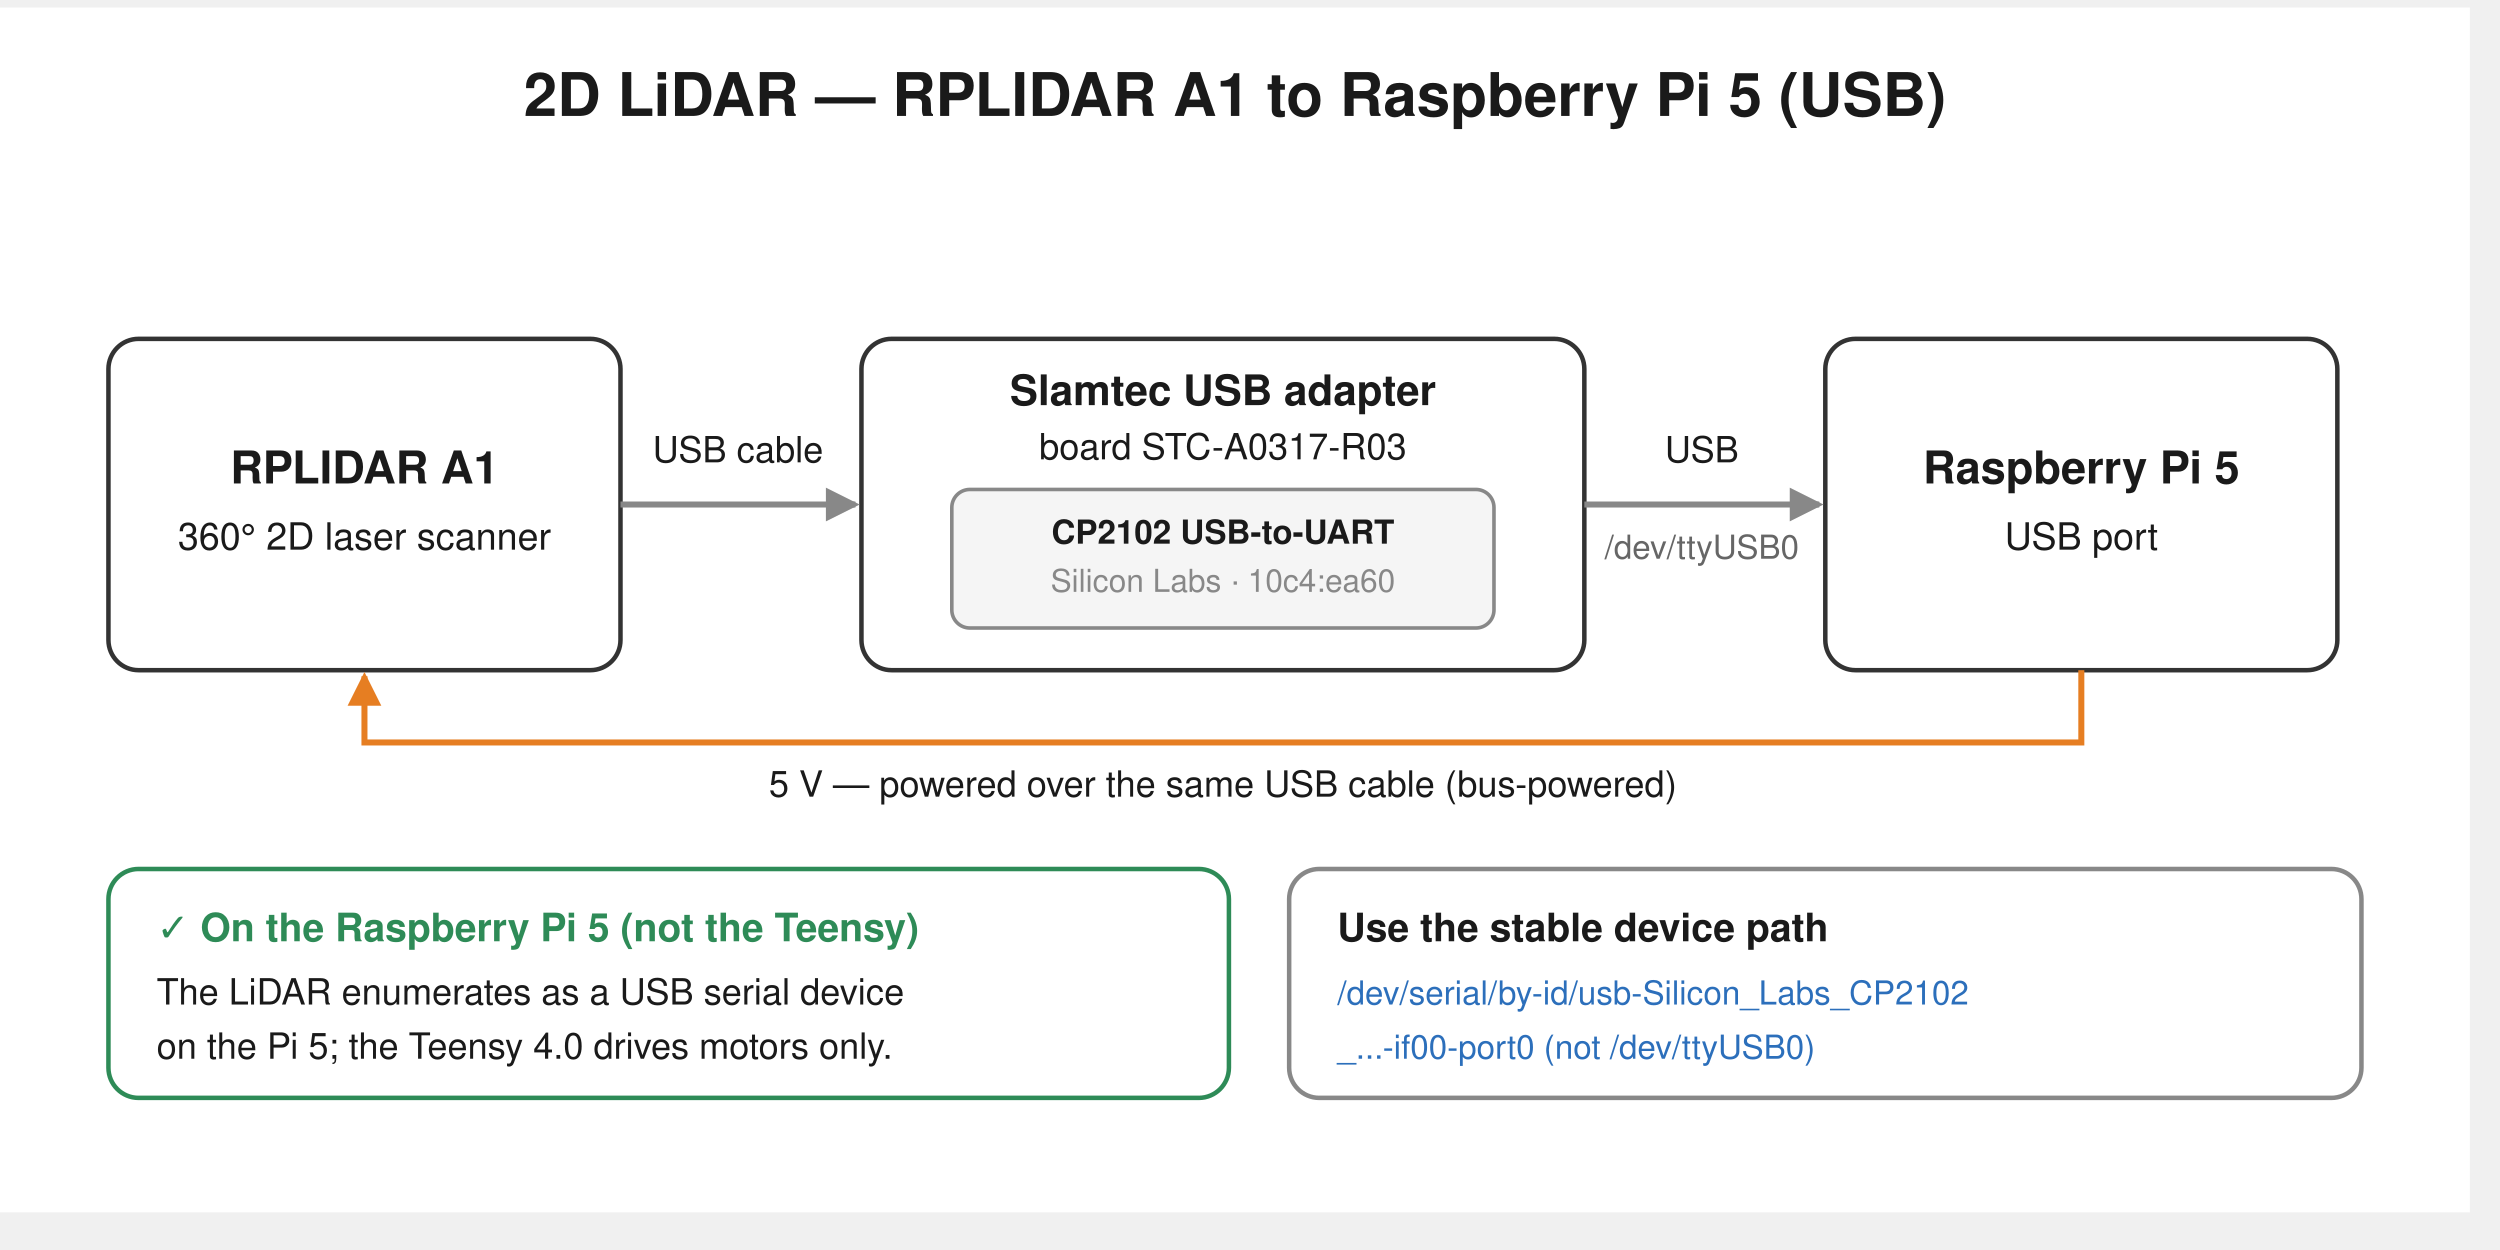
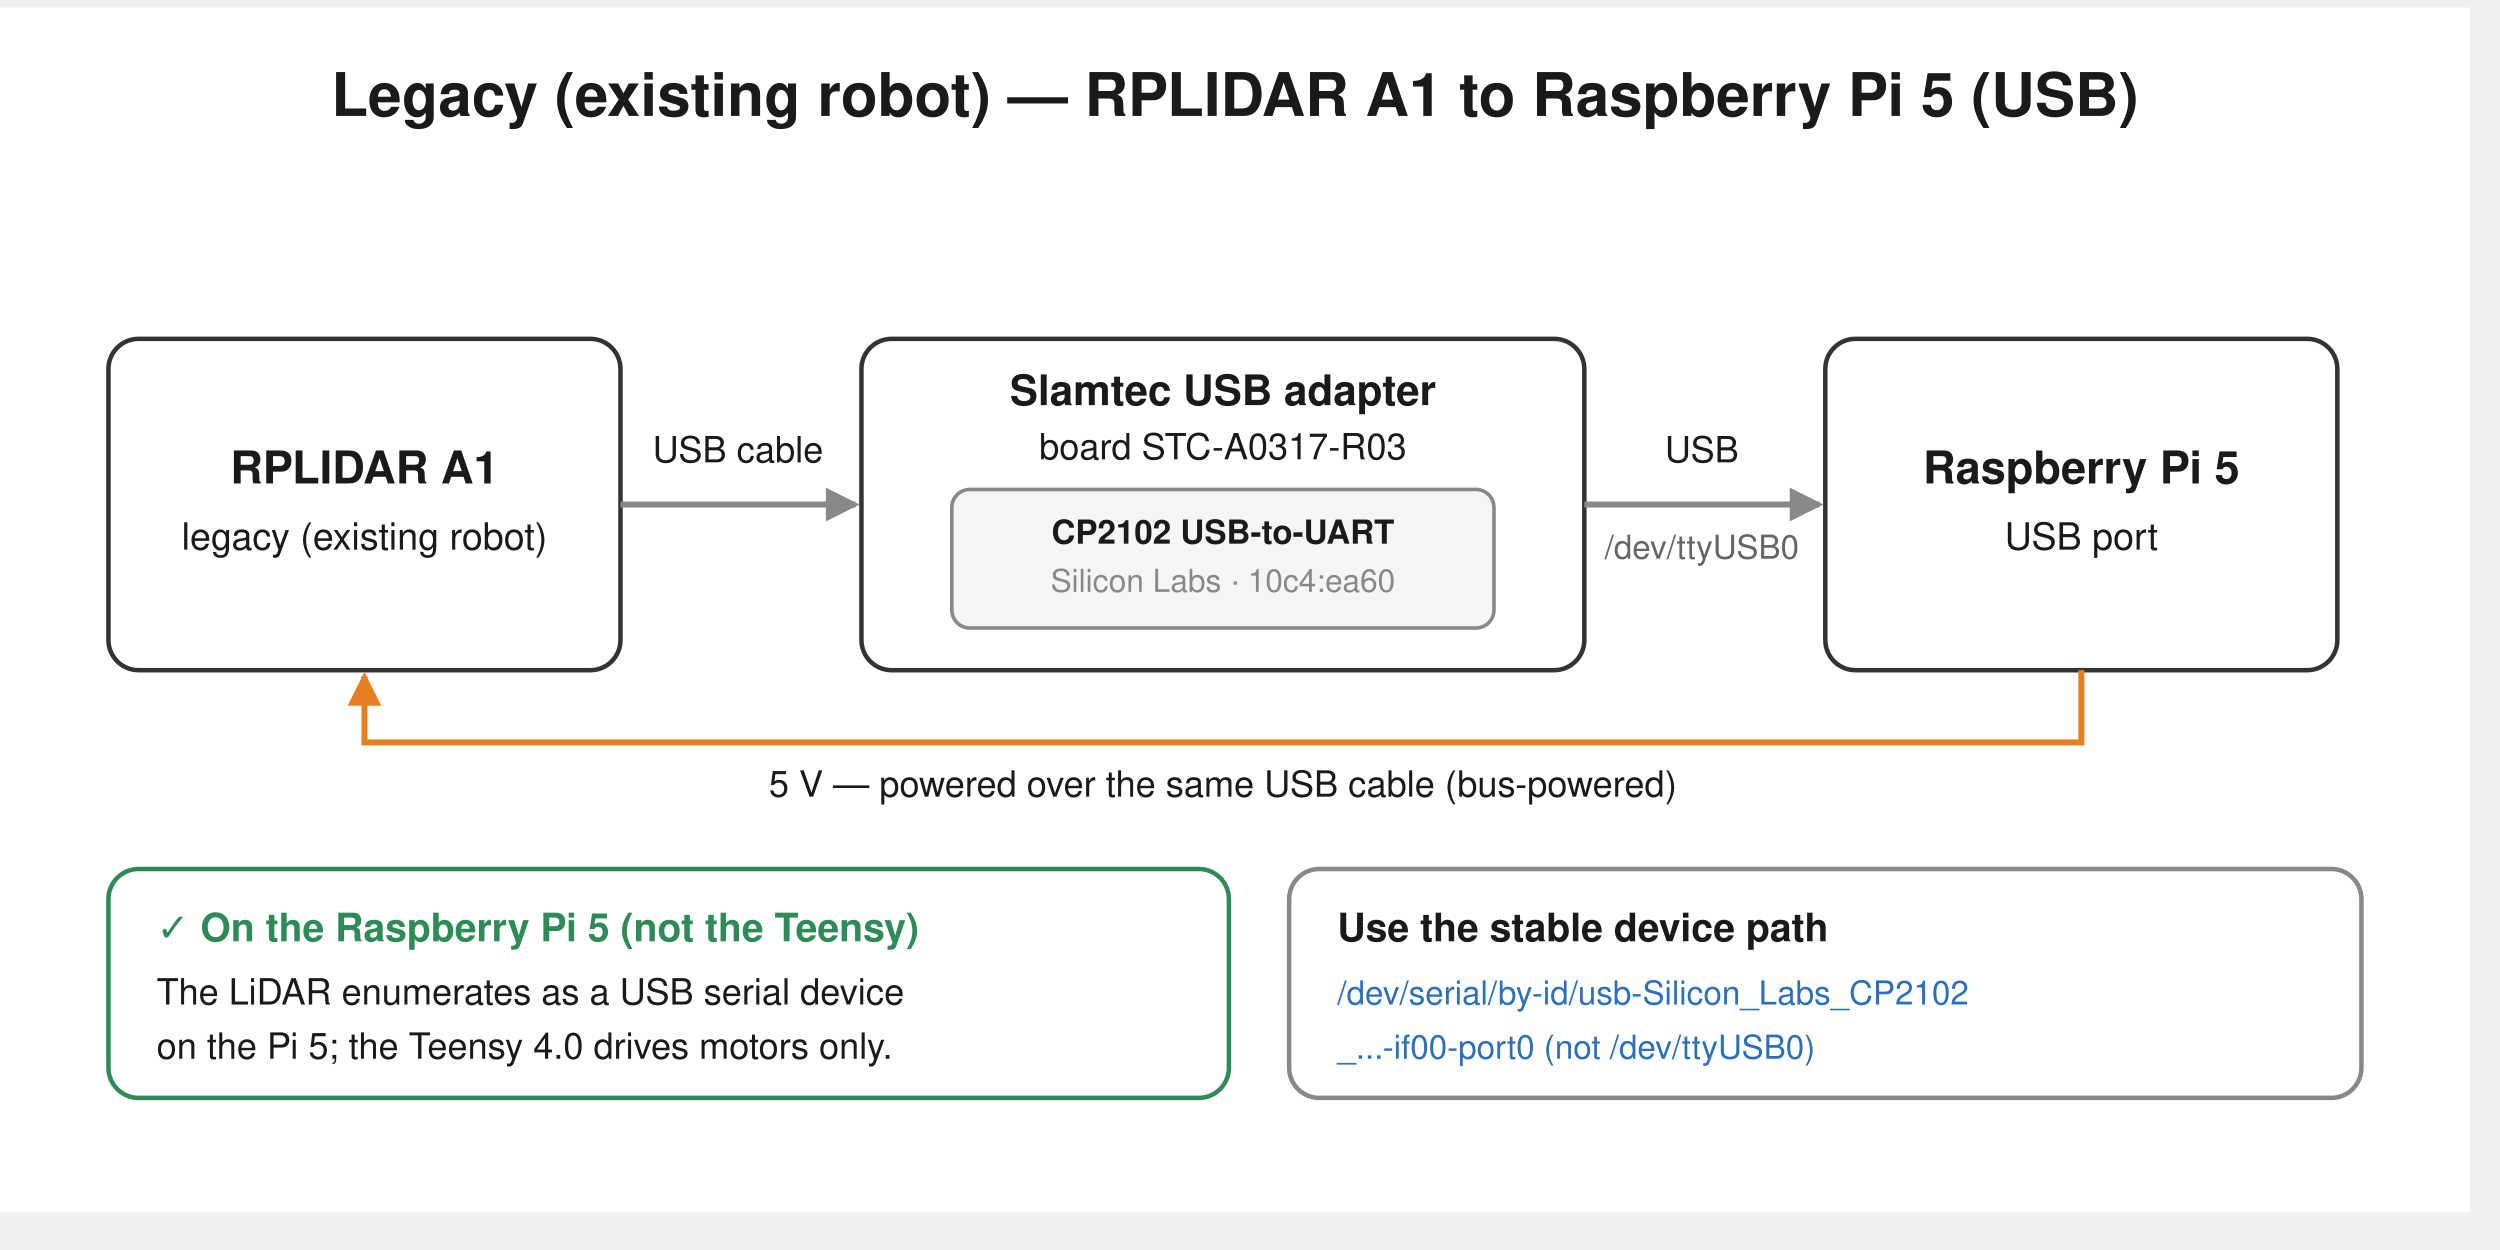
<svg xmlns="http://www.w3.org/2000/svg" width="820" height="410" viewBox="0 0 830 410" role="img" style="">
  <rect x="0" y="0" width="820" height="400" fill="#ffffff" style="fill:rgb(255, 255, 255);stroke:none;color:rgb(11, 11, 11);stroke-width:1px;stroke-linecap:butt;stroke-linejoin:miter;opacity:1;font-family:&quot;Anthropic Sans&quot;, -apple-system, BlinkMacSystemFont, &quot;Segoe UI&quot;, sans-serif;font-size:16px;font-weight:400;text-anchor:start;dominant-baseline:auto" />
  <defs>
    <marker id="gArrow" viewBox="0 0 10 10" refX="8" refY="5" markerWidth="7" markerHeight="7" orient="auto-start-reverse">
      <path d="M1 1 L9 5 L1 9 z" fill="#888888" />
    </marker>
    <marker id="oArrow" viewBox="0 0 10 10" refX="8" refY="5" markerWidth="7" markerHeight="7" orient="auto-start-reverse">
      <path d="M1 1 L9 5 L1 9 z" fill="#e67e22" />
    </marker>
  </defs>
  <g font-family="Helvetica, Arial, sans-serif" style="fill:rgb(0, 0, 0);stroke:none;color:rgb(11, 11, 11);stroke-width:1px;stroke-linecap:butt;stroke-linejoin:miter;opacity:1;font-family:Helvetica, Arial, sans-serif;font-size:16px;font-weight:400;text-anchor:start;dominant-baseline:auto">
-     <text x="410" y="36" text-anchor="middle" font-size="20" font-weight="700" fill="#1a1a1a" style="fill:rgb(26, 26, 26);stroke:none;color:rgb(11, 11, 11);stroke-width:1px;stroke-linecap:butt;stroke-linejoin:miter;opacity:1;font-family:Helvetica, Arial, sans-serif;font-size:20px;font-weight:700;text-anchor:middle;dominant-baseline:auto">2D LiDAR — RPLIDAR A1 to Raspberry Pi 5 (USB)</text>
+     <text x="410" y="36" text-anchor="middle" font-size="20" font-weight="700" fill="#1a1a1a" style="fill:rgb(26, 26, 26);stroke:none;color:rgb(11, 11, 11);stroke-width:1px;stroke-linecap:butt;stroke-linejoin:miter;opacity:1;font-family:Helvetica, Arial, sans-serif;font-size:20px;font-weight:700;text-anchor:middle;dominant-baseline:auto">Legacy (existing robot) — RPLIDAR A1 to Raspberry Pi 5 (USB)</text>
    <rect x="36" y="110" width="170" height="110" rx="10" fill="#ffffff" stroke="#333333" stroke-width="1.5" style="fill:rgb(255, 255, 255);stroke:rgb(51, 51, 51);color:rgb(11, 11, 11);stroke-width:1.5px;stroke-linecap:butt;stroke-linejoin:miter;opacity:1;font-family:Helvetica, Arial, sans-serif;font-size:16px;font-weight:400;text-anchor:start;dominant-baseline:auto" />
    <text x="121" y="158" text-anchor="middle" font-size="15" font-weight="700" fill="#1a1a1a" style="fill:rgb(26, 26, 26);stroke:none;color:rgb(11, 11, 11);stroke-width:1px;stroke-linecap:butt;stroke-linejoin:miter;opacity:1;font-family:Helvetica, Arial, sans-serif;font-size:15px;font-weight:700;text-anchor:middle;dominant-baseline:auto">RPLIDAR A1</text>
-     <text x="121" y="180" text-anchor="middle" font-size="12.5" fill="#1a1a1a" style="fill:rgb(26, 26, 26);stroke:none;color:rgb(11, 11, 11);stroke-width:1px;stroke-linecap:butt;stroke-linejoin:miter;opacity:1;font-family:Helvetica, Arial, sans-serif;font-size:12.5px;font-weight:400;text-anchor:middle;dominant-baseline:auto">360° 2D laser scanner</text>
+     <text x="121" y="180" text-anchor="middle" font-size="12.5" fill="#1a1a1a" style="fill:rgb(26, 26, 26);stroke:none;color:rgb(11, 11, 11);stroke-width:1px;stroke-linecap:butt;stroke-linejoin:miter;opacity:1;font-family:Helvetica, Arial, sans-serif;font-size:12.5px;font-weight:400;text-anchor:middle;dominant-baseline:auto">legacy (existing robot)</text>
    <rect x="286" y="110" width="240" height="110" rx="10" fill="#ffffff" stroke="#333333" stroke-width="1.5" style="fill:rgb(255, 255, 255);stroke:rgb(51, 51, 51);color:rgb(11, 11, 11);stroke-width:1.5px;stroke-linecap:butt;stroke-linejoin:miter;opacity:1;font-family:Helvetica, Arial, sans-serif;font-size:16px;font-weight:400;text-anchor:start;dominant-baseline:auto" />
    <text x="406" y="132" text-anchor="middle" font-size="14" font-weight="700" fill="#1a1a1a" style="fill:rgb(26, 26, 26);stroke:none;color:rgb(11, 11, 11);stroke-width:1px;stroke-linecap:butt;stroke-linejoin:miter;opacity:1;font-family:Helvetica, Arial, sans-serif;font-size:14px;font-weight:700;text-anchor:middle;dominant-baseline:auto">Slamtec USB adapter</text>
    <text x="406" y="150" text-anchor="middle" font-size="12" fill="#1a1a1a" style="fill:rgb(26, 26, 26);stroke:none;color:rgb(11, 11, 11);stroke-width:1px;stroke-linecap:butt;stroke-linejoin:miter;opacity:1;font-family:Helvetica, Arial, sans-serif;font-size:12px;font-weight:400;text-anchor:middle;dominant-baseline:auto">board STC-A0317-R03</text>
    <rect x="316" y="160" width="180" height="46" rx="6" fill="#f5f5f5" stroke="#888888" stroke-width="1.2" style="fill:rgb(245, 245, 245);stroke:rgb(136, 136, 136);color:rgb(11, 11, 11);stroke-width:1.2px;stroke-linecap:butt;stroke-linejoin:miter;opacity:1;font-family:Helvetica, Arial, sans-serif;font-size:16px;font-weight:400;text-anchor:start;dominant-baseline:auto" />
    <text x="406" y="178" text-anchor="middle" font-size="11" font-weight="700" fill="#1a1a1a" style="fill:rgb(26, 26, 26);stroke:none;color:rgb(11, 11, 11);stroke-width:1px;stroke-linecap:butt;stroke-linejoin:miter;opacity:1;font-family:Helvetica, Arial, sans-serif;font-size:11px;font-weight:700;text-anchor:middle;dominant-baseline:auto">CP2102 USB-to-UART</text>
    <text x="406" y="194" text-anchor="middle" font-size="10.5" fill="#888888" style="fill:rgb(136, 136, 136);stroke:none;color:rgb(11, 11, 11);stroke-width:1px;stroke-linecap:butt;stroke-linejoin:miter;opacity:1;font-family:Helvetica, Arial, sans-serif;font-size:10.5px;font-weight:400;text-anchor:middle;dominant-baseline:auto">Silicon Labs · 10c4:ea60</text>
    <rect x="606" y="110" width="170" height="110" rx="10" fill="#ffffff" stroke="#333333" stroke-width="1.5" style="fill:rgb(255, 255, 255);stroke:rgb(51, 51, 51);color:rgb(11, 11, 11);stroke-width:1.5px;stroke-linecap:butt;stroke-linejoin:miter;opacity:1;font-family:Helvetica, Arial, sans-serif;font-size:16px;font-weight:400;text-anchor:start;dominant-baseline:auto" />
    <text x="691" y="158" text-anchor="middle" font-size="15" font-weight="700" fill="#1a1a1a" style="fill:rgb(26, 26, 26);stroke:none;color:rgb(11, 11, 11);stroke-width:1px;stroke-linecap:butt;stroke-linejoin:miter;opacity:1;font-family:Helvetica, Arial, sans-serif;font-size:15px;font-weight:700;text-anchor:middle;dominant-baseline:auto">Raspberry Pi 5</text>
    <text x="691" y="180" text-anchor="middle" font-size="12.5" fill="#1a1a1a" style="fill:rgb(26, 26, 26);stroke:none;color:rgb(11, 11, 11);stroke-width:1px;stroke-linecap:butt;stroke-linejoin:miter;opacity:1;font-family:Helvetica, Arial, sans-serif;font-size:12.5px;font-weight:400;text-anchor:middle;dominant-baseline:auto">USB port</text>
    <line x1="206" y1="165" x2="284" y2="165" stroke="#888888" stroke-width="2" marker-end="url(#gArrow)" style="fill:rgb(0, 0, 0);stroke:rgb(136, 136, 136);color:rgb(11, 11, 11);stroke-width:2px;stroke-linecap:butt;stroke-linejoin:miter;opacity:1;font-family:Helvetica, Arial, sans-serif;font-size:16px;font-weight:400;text-anchor:start;dominant-baseline:auto" />
    <text x="245" y="151" text-anchor="middle" font-size="12" fill="#1a1a1a" style="fill:rgb(26, 26, 26);stroke:none;color:rgb(11, 11, 11);stroke-width:1px;stroke-linecap:butt;stroke-linejoin:miter;opacity:1;font-family:Helvetica, Arial, sans-serif;font-size:12px;font-weight:400;text-anchor:middle;dominant-baseline:auto">USB cable</text>
    <line x1="526" y1="165" x2="604" y2="165" stroke="#888888" stroke-width="2" marker-end="url(#gArrow)" style="fill:rgb(0, 0, 0);stroke:rgb(136, 136, 136);color:rgb(11, 11, 11);stroke-width:2px;stroke-linecap:butt;stroke-linejoin:miter;opacity:1;font-family:Helvetica, Arial, sans-serif;font-size:16px;font-weight:400;text-anchor:start;dominant-baseline:auto" />
    <text x="565" y="151" text-anchor="middle" font-size="12" fill="#1a1a1a" style="fill:rgb(26, 26, 26);stroke:none;color:rgb(11, 11, 11);stroke-width:1px;stroke-linecap:butt;stroke-linejoin:miter;opacity:1;font-family:Helvetica, Arial, sans-serif;font-size:12px;font-weight:400;text-anchor:middle;dominant-baseline:auto">USB</text>
    <text x="565" y="183" text-anchor="middle" font-size="11" fill="#666666" style="fill:rgb(102, 102, 102);stroke:none;color:rgb(11, 11, 11);stroke-width:1px;stroke-linecap:butt;stroke-linejoin:miter;opacity:1;font-family:Helvetica, Arial, sans-serif;font-size:11px;font-weight:400;text-anchor:middle;dominant-baseline:auto">/dev/ttyUSB0</text>
    <path d="M691 220 L691 244 L121 244 L121 222" fill="none" stroke="#e67e22" stroke-width="2" marker-end="url(#oArrow)" style="fill:none;stroke:rgb(230, 126, 34);color:rgb(11, 11, 11);stroke-width:2px;stroke-linecap:butt;stroke-linejoin:miter;opacity:1;font-family:Helvetica, Arial, sans-serif;font-size:16px;font-weight:400;text-anchor:start;dominant-baseline:auto" />
    <text x="406" y="262" text-anchor="middle" font-size="12" fill="#1a1a1a" style="fill:rgb(26, 26, 26);stroke:none;color:rgb(11, 11, 11);stroke-width:1px;stroke-linecap:butt;stroke-linejoin:miter;opacity:1;font-family:Helvetica, Arial, sans-serif;font-size:12px;font-weight:400;text-anchor:middle;dominant-baseline:auto">5 V — powered over the same USB cable (bus-powered)</text>
    <rect x="36" y="286" width="372" height="76" rx="10" fill="#ffffff" stroke="#2e8b57" stroke-width="1.5" style="fill:rgb(255, 255, 255);stroke:rgb(46, 139, 87);color:rgb(11, 11, 11);stroke-width:1.5px;stroke-linecap:butt;stroke-linejoin:miter;opacity:1;font-family:Helvetica, Arial, sans-serif;font-size:16px;font-weight:400;text-anchor:start;dominant-baseline:auto" />
    <text x="52" y="310" font-size="13" font-weight="700" fill="#2e8b57" style="fill:rgb(46, 139, 87);stroke:none;color:rgb(11, 11, 11);stroke-width:1px;stroke-linecap:butt;stroke-linejoin:miter;opacity:1;font-family:Helvetica, Arial, sans-serif;font-size:13px;font-weight:700;text-anchor:start;dominant-baseline:auto">✓ On the Raspberry Pi 5 (not the Teensy)</text>
    <text x="52" y="331" font-size="12" fill="#1a1a1a" style="fill:rgb(26, 26, 26);stroke:none;color:rgb(11, 11, 11);stroke-width:1px;stroke-linecap:butt;stroke-linejoin:miter;opacity:1;font-family:Helvetica, Arial, sans-serif;font-size:12px;font-weight:400;text-anchor:start;dominant-baseline:auto">The LiDAR enumerates as a USB serial device</text>
    <text x="52" y="349" font-size="12" fill="#1a1a1a" style="fill:rgb(26, 26, 26);stroke:none;color:rgb(11, 11, 11);stroke-width:1px;stroke-linecap:butt;stroke-linejoin:miter;opacity:1;font-family:Helvetica, Arial, sans-serif;font-size:12px;font-weight:400;text-anchor:start;dominant-baseline:auto">on the Pi 5; the Teensy 4.0 drives motors only.</text>
    <rect x="428" y="286" width="356" height="76" rx="10" fill="#ffffff" stroke="#888888" stroke-width="1.5" style="fill:rgb(255, 255, 255);stroke:rgb(136, 136, 136);color:rgb(11, 11, 11);stroke-width:1.5px;stroke-linecap:butt;stroke-linejoin:miter;opacity:1;font-family:Helvetica, Arial, sans-serif;font-size:16px;font-weight:400;text-anchor:start;dominant-baseline:auto" />
    <text x="444" y="310" font-size="13" font-weight="700" fill="#1a1a1a" style="fill:rgb(26, 26, 26);stroke:none;color:rgb(11, 11, 11);stroke-width:1px;stroke-linecap:butt;stroke-linejoin:miter;opacity:1;font-family:Helvetica, Arial, sans-serif;font-size:13px;font-weight:700;text-anchor:start;dominant-baseline:auto">Use the stable device path</text>
    <text x="444" y="331" font-size="11" fill="#2c6fbb" style="fill:rgb(44, 111, 187);stroke:none;color:rgb(11, 11, 11);stroke-width:1px;stroke-linecap:butt;stroke-linejoin:miter;opacity:1;font-family:Helvetica, Arial, sans-serif;font-size:11px;font-weight:400;text-anchor:start;dominant-baseline:auto">/dev/serial/by-id/usb-Silicon_Labs_CP2102</text>
    <text x="444" y="349" font-size="11" fill="#2c6fbb" style="fill:rgb(44, 111, 187);stroke:none;color:rgb(11, 11, 11);stroke-width:1px;stroke-linecap:butt;stroke-linejoin:miter;opacity:1;font-family:Helvetica, Arial, sans-serif;font-size:11px;font-weight:400;text-anchor:start;dominant-baseline:auto">_...-if00-port0   (not /dev/ttyUSB0)</text>
  </g>
</svg>
